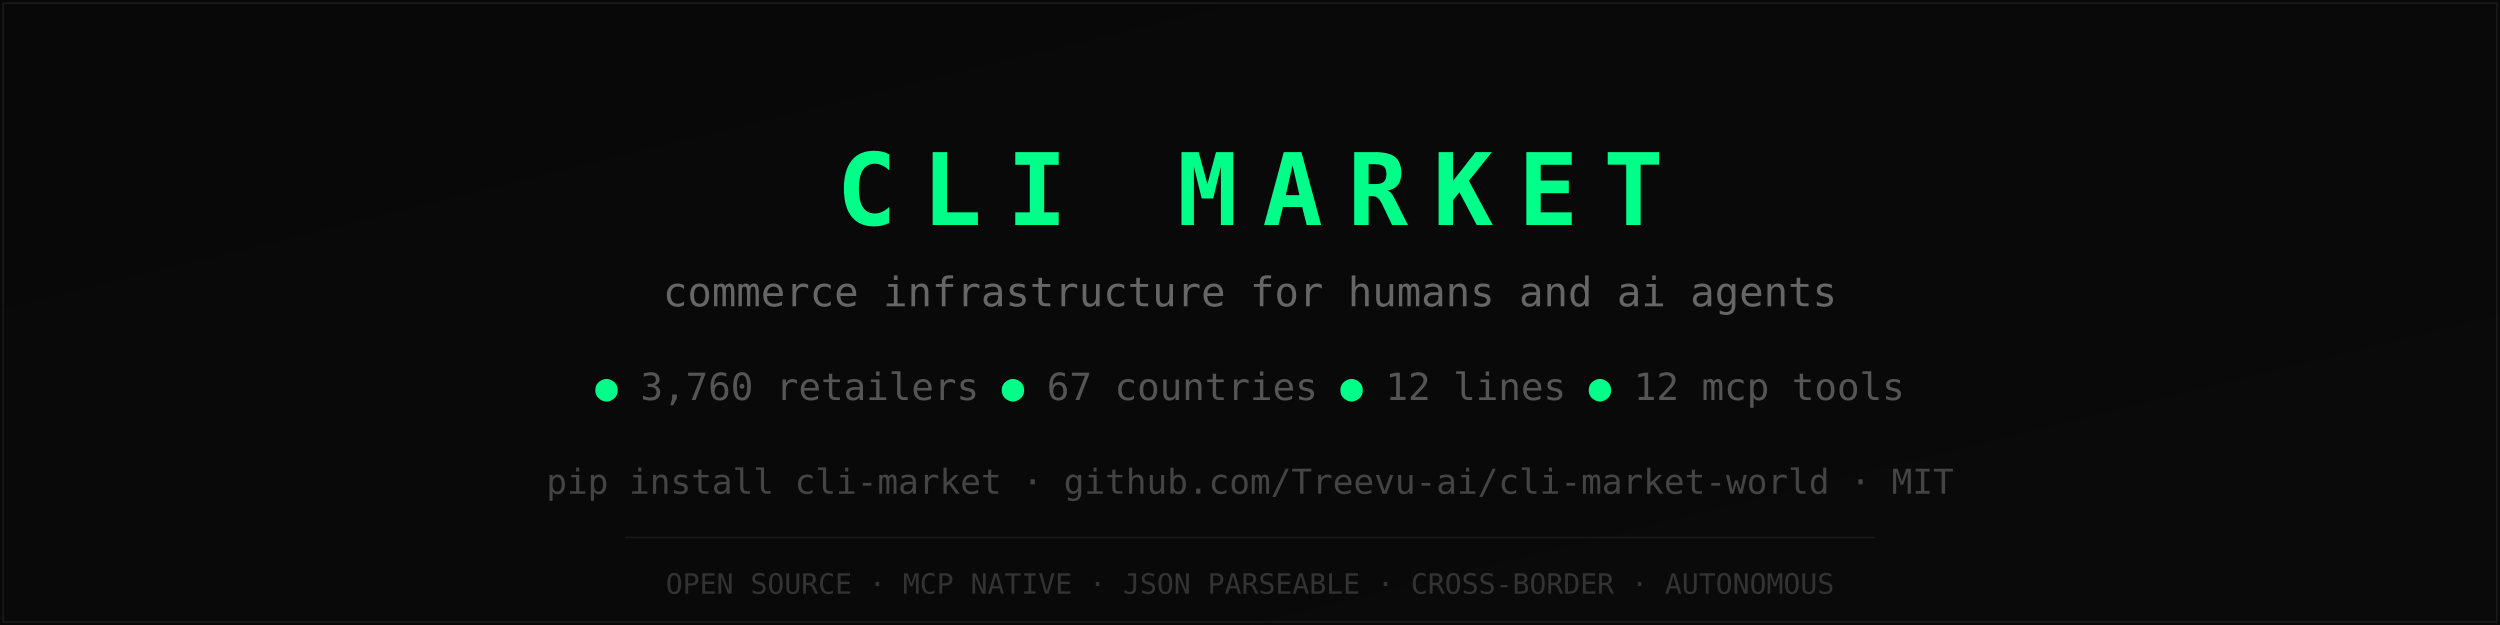
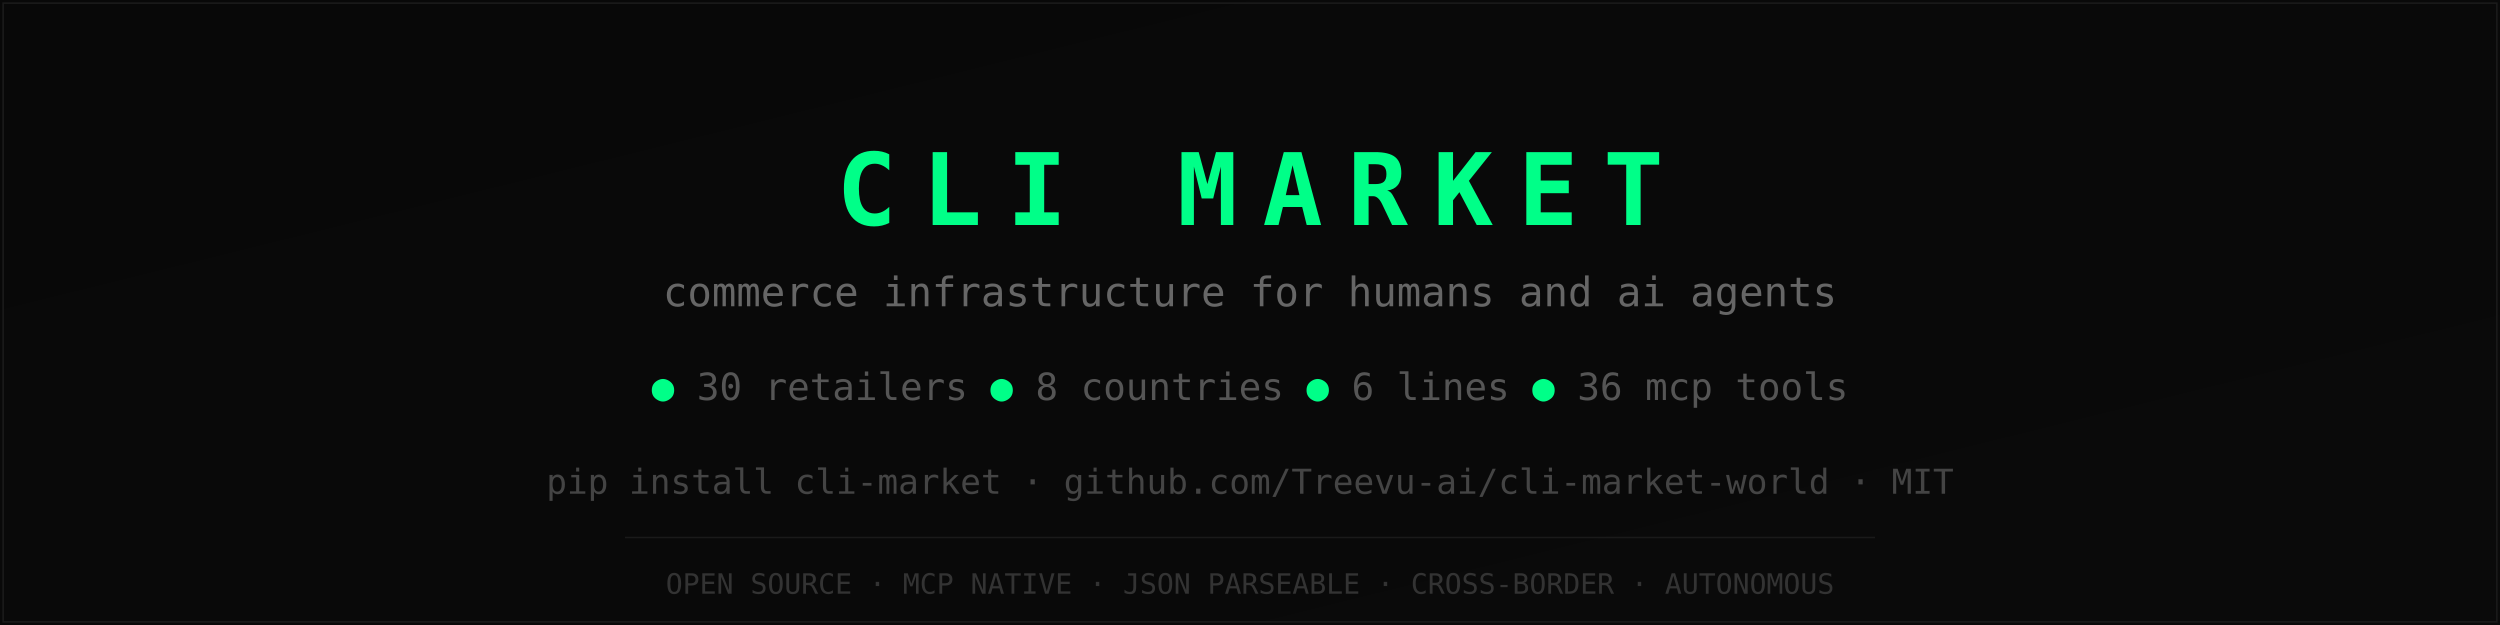
<svg xmlns="http://www.w3.org/2000/svg" viewBox="0 0 800 200">
  <defs>
    <linearGradient id="bg" x1="0" y1="0" x2="1" y2="1">
      <stop offset="0%" stop-color="#080808" />
      <stop offset="100%" stop-color="#0A0A0A" />
    </linearGradient>
  </defs>
  <rect width="800" height="200" fill="url(#bg)" />
  <rect x="1" y="1" width="798" height="198" fill="none" stroke="#1A1A1A" stroke-width="0.5" />
  <text x="400" y="72" text-anchor="middle" font-family="monospace" font-size="32" font-weight="bold" fill="#00FF88" letter-spacing="8">CLI MARKET</text>
  <text x="400" y="98" text-anchor="middle" font-family="monospace" font-size="13" fill="#666">commerce infrastructure for humans and ai agents</text>
  <text x="400" y="128" text-anchor="middle" font-family="monospace" font-size="12" fill="#555">
-     <tspan fill="#00FF88">●</tspan> 3,760 retailers  <tspan fill="#00FF88">●</tspan> 67 countries  <tspan fill="#00FF88">●</tspan> 12 lines  <tspan fill="#00FF88">●</tspan> 12 mcp tools
+     <tspan fill="#00FF88">●</tspan> 30 retailers  <tspan fill="#00FF88">●</tspan> 8 countries  <tspan fill="#00FF88">●</tspan> 6 lines  <tspan fill="#00FF88">●</tspan> 36 mcp tools
  </text>
  <text x="400" y="158" text-anchor="middle" font-family="monospace" font-size="11" fill="#444">pip install cli-market  ·  github.com/Treevu-ai/cli-market-world  ·  MIT</text>
  <line x1="200" y1="172" x2="600" y2="172" stroke="#1A1A1A" stroke-width="0.5" />
  <text x="400" y="190" text-anchor="middle" font-family="monospace" font-size="9" fill="#333">OPEN SOURCE · MCP NATIVE · JSON PARSEABLE · CROSS-BORDER · AUTONOMOUS</text>
</svg>
